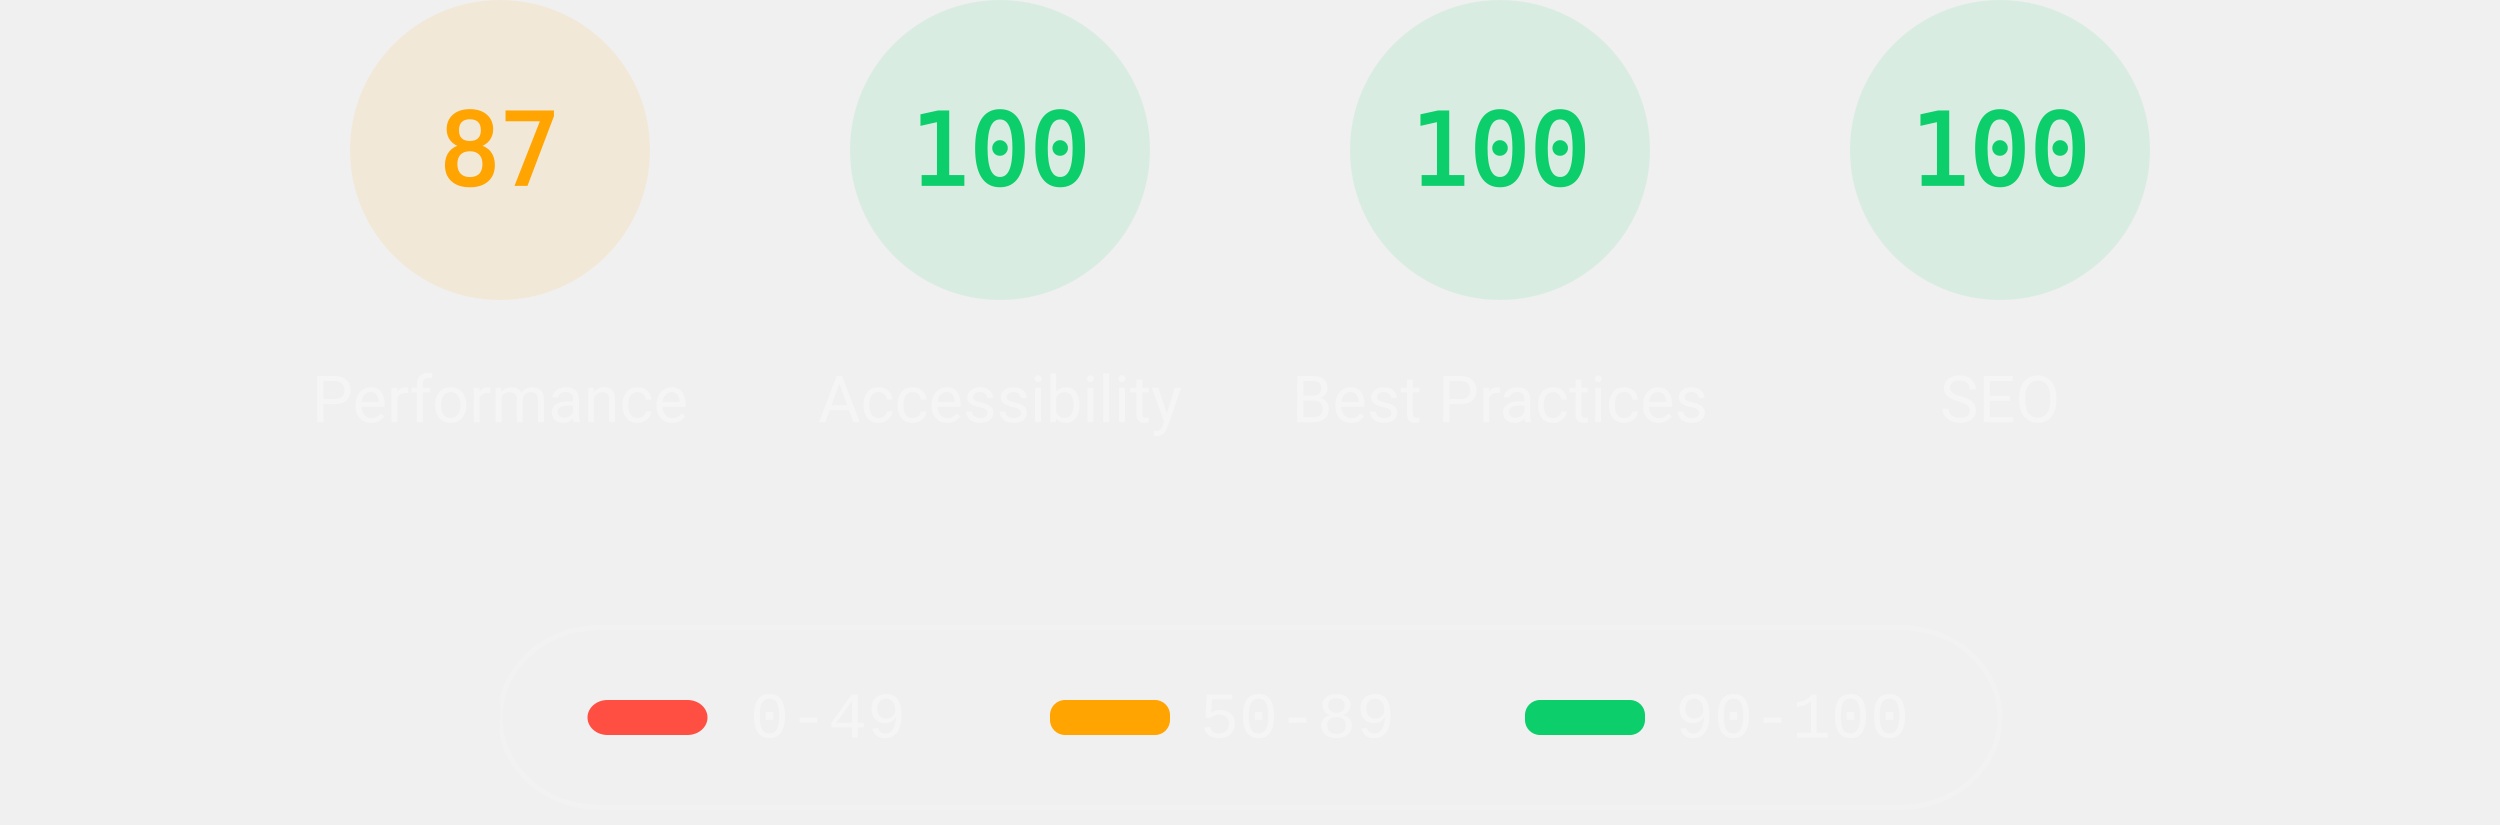
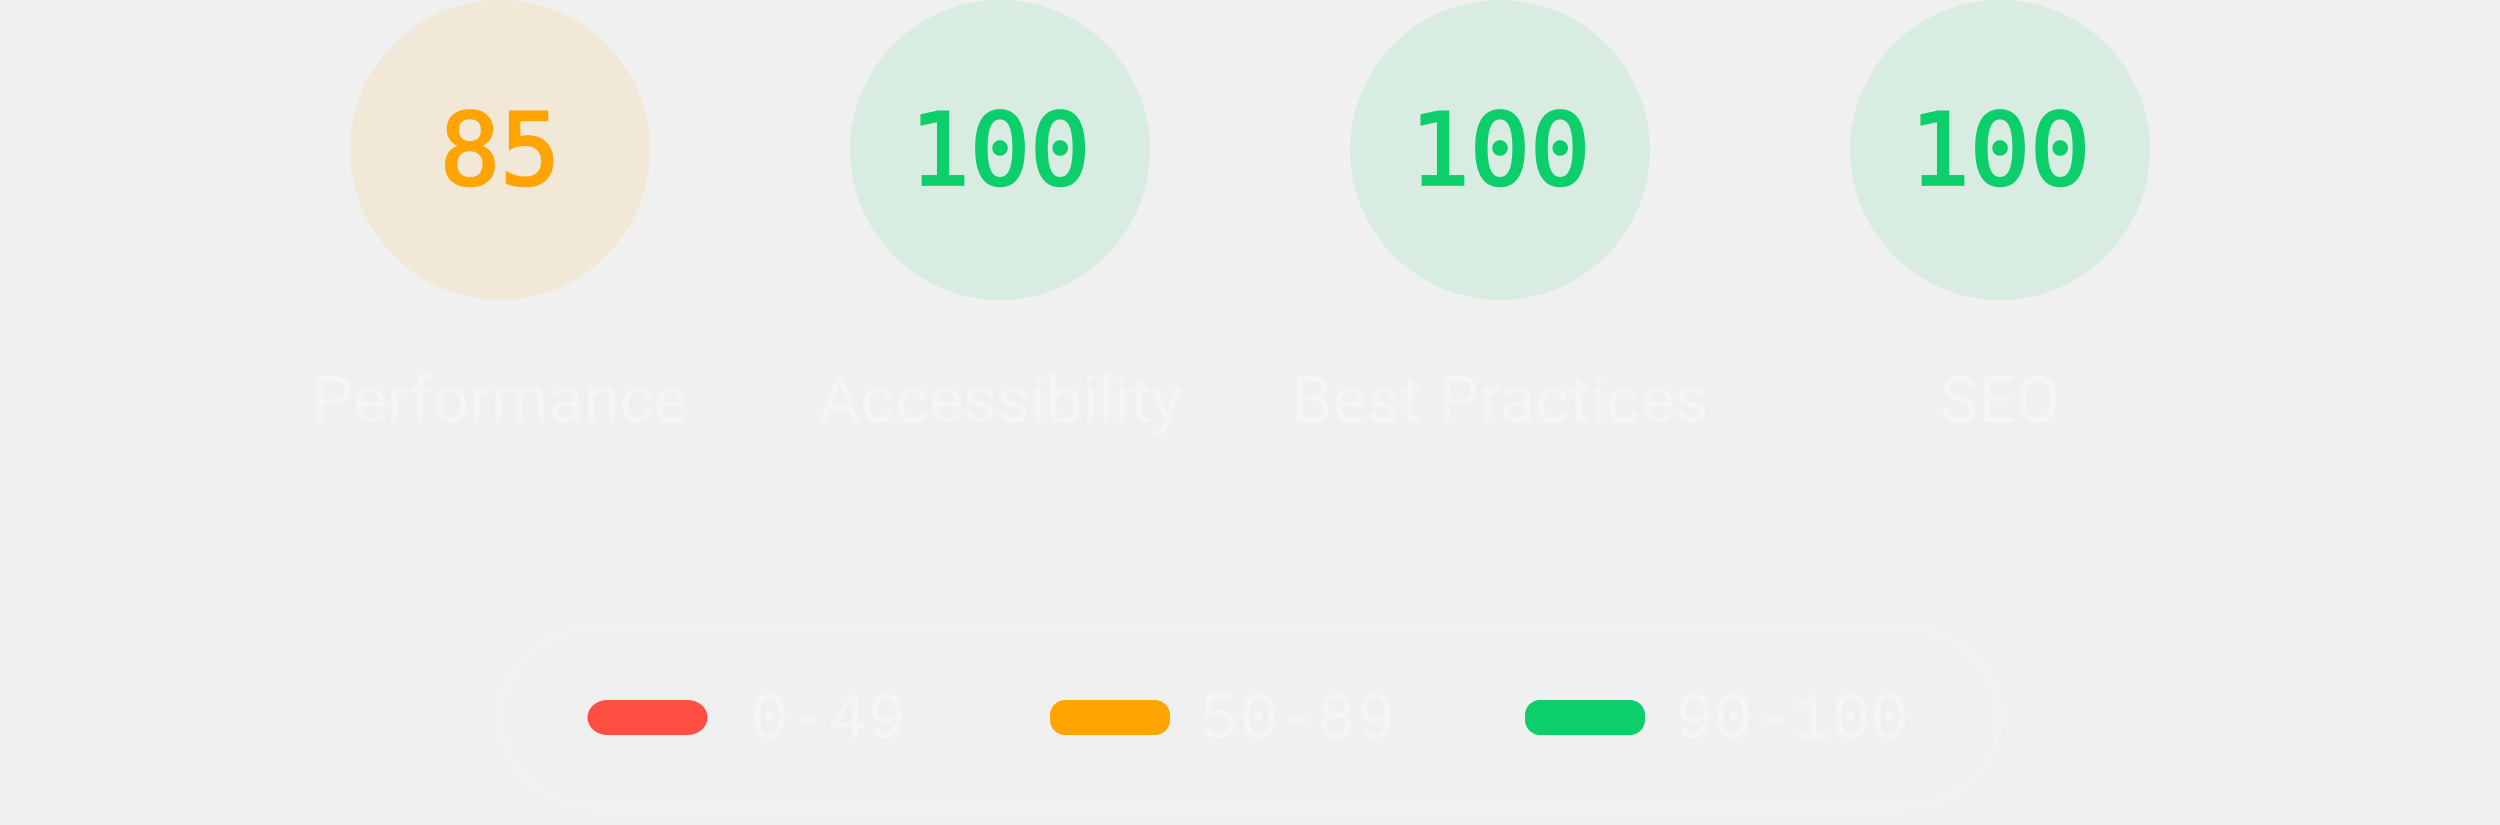
<svg xmlns="http://www.w3.org/2000/svg" class="theme--dark" fill="none" width="1000" height="330">
  <style>
			.gauge-base {
				opacity: 0.1
			}

			.gauge-arc {
				fill: none;
				animation-delay: 250ms;
				stroke-linecap: round;
				transform: rotate(-90deg);
				transform-origin: 100px 60px;
				animation: load-gauge 1s ease forwards
			}

			.guage-text {
				font-size: 40px;
				font-family: monospace;
				text-align: center
			}

			.guage-red {
				color: #ff4e42;
				fill: #ff4e42;
				stroke: #ff4e42
			}
			.guage-orange {
				color: #ffa400;
				fill: #ffa400;
				stroke: #ffa400
			}
			.guage-green {
				color: #0cce6b;
				fill: #0cce6b;
				stroke: #0cce6b
			}
			.theme--agnostic .guage-undefined {
				color: #5c5c5c;
				fill: #5c5c5c;
				stroke: #5c5c5c
			}
			.theme--light .guage-undefined {
				color: #1e1e1e;
				fill: #1e1e1e;
				stroke: #1e1e1e
			}
			.theme--dark .guage-undefined {
				color: #f5f5f5;
				fill: #f5f5f5;
				stroke: #f5f5f5
			}

			.guage-title {
				stroke: none;
				font-size: 26px;
				line-height: 26px;
				font-family: Roboto, Halvetica, Arial, sans-serif
			}
			.metric.guage-title {
				font-family: 'Courier New', Courier, monospace
			}
			.theme--agnostic .guage-title {
				color: #737373;
				fill: #737373
			}
			.theme--light .guage-title {
				color: #212121;
				fill: #212121
			}
			.theme--dark .guage-title {
				color: #f5f5f5;
				fill: #f5f5f5
			}

			@keyframes load-gauge {
				from {
					stroke-dasharray: 0 352.858
				}
			}
			.lh-gauge--pwa__disc {
				fill: #e0e0e0
			}
			.lh-gauge--pwa__logo {
				position: relative;
				fill: #b0b0b0
			}
			.lh-gauge--pwa__invisible {
				display: none
			}
			.lh-gauge--pwa__visible {
				display: inline
			}
			.guage-invisible {
				display: none
			}
			.lh-gauge--pwa__logo--primary-color {
				fill: #304ffe
			}
			.theme--agnostic .lh-gauge--pwa__logo--secondary-color {
				fill: #787878
			}
			.theme--light .lh-gauge--pwa__logo--secondary-color {
				fill: #3d3d3d
			}
			.theme--dark .lh-gauge--pwa__logo--secondary-color {
				fill: #d8b6b6
			}
			.theme--light #svg_2 {
				stroke: #00000022
			}
			.theme--agnostic #svg_2 {
				stroke: #616161
			}
			.theme--light #svg_2 {
				stroke: #00000022
			}
			.theme--dark #svg_2 {
				stroke: #f5f5f566
			}
		</style>
  <svg class="guage-div guage-perf guage-orange" viewBox="0 0 200 200" width="200" height="200" x="100" y="0">
    <circle class="gauge-base" r="56" cx="100" cy="60" stroke-width="8" />
-     <circle class="gauge-arc guage-arc-1" r="56" cx="100" cy="60" stroke-width="8" style="stroke-dasharray: 306.116, 351.858;" />
-     <text class="guage-text" x="100px" y="60px" alignment-baseline="central" dominant-baseline="central" text-anchor="middle">87</text>
+     <circle class="gauge-arc guage-arc-1" r="56" cx="100" cy="60" stroke-width="8" style="stroke-dasharray: 299.079, 351.858;" />
+     <text class="guage-text" x="100px" y="60px" alignment-baseline="central" dominant-baseline="central" text-anchor="middle">85</text>
    <text class="guage-title" x="100px" y="160px" alignment-baseline="central" dominant-baseline="central" text-anchor="middle">Performance</text>
  </svg>
  <svg class="guage-div guage-acc guage-green" viewBox="0 0 200 200" width="200" height="200" x="300" y="0">
    <circle class="gauge-base" r="56" cx="100" cy="60" stroke-width="8" />
    <circle class="gauge-arc guage-arc-2" r="56" cx="100" cy="60" stroke-width="8" style="stroke-dasharray: 351.858, 351.858;" />
    <text class="guage-text" x="100px" y="60px" alignment-baseline="central" dominant-baseline="central" text-anchor="middle">100</text>
    <text class="guage-title" x="100px" y="160px" alignment-baseline="central" dominant-baseline="central" text-anchor="middle">Accessibility</text>
  </svg>
  <svg class="guage-div guage-best guage-green" viewBox="0 0 200 200" width="200" height="200" x="500" y="0">
    <circle class="gauge-base" r="56" cx="100" cy="60" stroke-width="8" />
    <circle class="gauge-arc guage-arc-3" r="56" cx="100" cy="60" stroke-width="8" style="stroke-dasharray: 351.858, 351.858;" />
    <text class="guage-text" x="100px" y="60px" alignment-baseline="central" dominant-baseline="central" text-anchor="middle">100</text>
    <text class="guage-title" x="100px" y="160px" alignment-baseline="central" dominant-baseline="central" text-anchor="middle">Best Practices</text>
  </svg>
  <svg class="guage-div guage-seo guage-green" viewBox="0 0 200 200" width="200" height="200" x="700" y="0">
    <circle class="gauge-base" r="56" cx="100" cy="60" stroke-width="8" />
    <circle class="gauge-arc guage-arc-4" r="56" cx="100" cy="60" stroke-width="8" style="stroke-dasharray: 351.858, 351.858;" />
    <text class="guage-text" x="100px" y="60px" alignment-baseline="central" dominant-baseline="central" text-anchor="middle">100</text>
    <text class="guage-title" x="100px" y="160px" alignment-baseline="central" dominant-baseline="central" text-anchor="middle">SEO</text>
  </svg>
  <svg class="guage-div guage-pwa guage-invisible" viewBox="0 0 200 200" width="200" height="200" x="900" y="0">
    <svg viewBox="0 0 60 60" width="112" height="112" x="44" y="4">
      <defs>
        <linearGradient id="lh-gauge--pwa__check-circle__gradient-0" x1="50%" y1="0%" x2="50%" y2="100%">
          <stop stop-color="#00C852" offset="0%" />
          <stop stop-color="#009688" offset="100%" />
        </linearGradient>
        <linearGradient id="lh-gauge--pwa__installable__shadow-gradient-0" x1="76.056%" x2="24.111%" y1="82.995%" y2="24.735%">
          <stop stop-color="#A5D6A7" offset="0%" />
          <stop stop-color="#80CBC4" offset="100%" />
        </linearGradient>
        <linearGradient id="lh-gauge--pwa__fast-reliable__shadow-gradient-0" x1="76.056%" y1="82.995%" x2="25.678%" y2="26.493%">
          <stop stop-color="#64B5F6" offset="0%" />
          <stop stop-color="#2979FF" offset="100%" />
        </linearGradient>
        <g id="lh-gauge--pwa__fast-reliable-badge-0">
          <circle fill="#FFFFFF" cx="10" cy="10" r="10" />
          <path fill="#304FFE" d="M10 3.58l5.25 2.34v3.5c0 3.23-2.24 6.26-5.25 7-3.01-.74-5.25-3.77-5.25-7v-3.5L10 3.58zm-.47 10.74l2.76-4.83.03-.07c.04-.08 0-.24-.22-.24h-1.64l.47-3.26h-.47l-2.7 4.77c-.02.01.05-.1-.04.05-.09.16-.1.31.18.31h1.63l-.47 3.27h.47z" />
        </g>
        <g id="lh-gauge--pwa__installable-badge-0">
          <circle fill="#FFFFFF" cx="10" cy="10" r="10" />
          <path fill="#009688" d="M10 4.167A5.835 5.835 0 0 0 4.167 10 5.835 5.835 0 0 0 10 15.833 5.835 5.835 0 0 0 15.833 10 5.835 5.835 0 0 0 10 4.167zm2.917 6.416h-2.334v2.334H9.417v-2.334H7.083V9.417h2.334V7.083h1.166v2.334h2.334v1.166z" />
        </g>
      </defs>
      <g stroke="none" fill-rule="nonzero">
        <circle class="lh-gauge--pwa__disc" cx="30" cy="30" r="30" />
        <g class="lh-gauge--pwa__logo">
          <path d="M35.66 19.39l.7-1.75h2L37.4 15 38.6 12l3.4 9h-2.51l-.58-1.61z" />
          <path d="M33.52 21l3.65-9h-2.42l-2.5 5.82L30.5 12h-1.86l-1.9 5.82-1.35-2.65-1.21 3.72L25.4 21h2.38l1.72-5.2 1.64 5.2z" />
          <path fill-rule="nonzero" d="M20.3 17.91h1.48c.45 0 .85-.05 1.2-.15l.39-1.18 1.07-3.3a2.64 2.64 0 0 0-.28-.37c-.55-.6-1.36-.91-2.42-.91H18v9h2.3V17.9zm1.96-3.84c.22.22.33.5.33.87 0 .36-.1.65-.29.87-.2.23-.59.35-1.15.35h-.86v-2.41h.87c.52 0 .89.1 1.1.32z" />
        </g>
        <rect class="lh-gauge--pwa__component lh-gauge--pwa__na-line lh-gauge--pwa__invisible" fill="#FFFFFF" x="20" y="32" width="20" height="4" rx="2" />
        <g class="lh-gauge--pwa__component lh-gauge--pwa__fast-reliable-badge lh-gauge--pwa__invisible" transform="translate(20, 29)">
          <path fill="url(#lh-gauge--pwa__fast-reliable__shadow-gradient-0)" d="M33.63 19.49A30 30 0 0 1 16.2 30.36L3 17.14 17.14 3l16.49 16.49z" />
          <use href="#lh-gauge--pwa__fast-reliable-badge-0" />
        </g>
        <g class="lh-gauge--pwa__component lh-gauge--pwa__installable-badge lh-gauge--pwa__invisible" transform="translate(20, 29)">
          <path fill="url(#lh-gauge--pwa__installable__shadow-gradient-0)" d="M33.629 19.487c-4.272 5.453-10.391 9.39-17.415 10.869L3 17.142 17.142 3 33.63 19.487z" />
          <use href="#lh-gauge--pwa__installable-badge-0" />
        </g>
        <g class="lh-gauge--pwa__component lh-gauge--pwa__fast-reliable-installable-badges lh-gauge--pwa__invisible">
          <g transform="translate(8, 29)">
            <path fill="url(#lh-gauge--pwa__fast-reliable__shadow-gradient-0)" d="M16.321 30.463L3 17.143 17.142 3l22.365 22.365A29.864 29.864 0 0 1 22 31c-1.942 0-3.84-.184-5.679-.537z" />
            <use href="#lh-gauge--pwa__fast-reliable-badge-0" />
          </g>
          <g transform="translate(32, 29)">
            <path fill="url(#lh-gauge--pwa__installable__shadow-gradient-0)" d="M25.982 11.84a30.107 30.107 0 0 1-13.08 15.203L3 17.143 17.142 3l8.84 8.84z" />
            <use href="#lh-gauge--pwa__installable-badge-0" />
          </g>
        </g>
        <g class="lh-gauge--pwa__component lh-gauge--pwa__check-circle lh-gauge--pwa__invisible" transform="translate(18, 28)">
          <circle fill="#FFFFFF" cx="12" cy="12" r="12" />
          <path fill="url(#lh-gauge--pwa__check-circle__gradient-0)" d="M12 2a10 10 0 1 0 0 20 10 10 0 0 0 0-20zm-2 15l-5-5 1.41-1.41L10 14.17l7.59-7.59L19 8l-9 9z" />
        </g>
      </g>
    </svg>
    <text class="guage-title" y="160px" alignment-baseline="central" dominant-baseline="central" text-anchor="middle">
      <tspan x="100px" dy="-6px">Progressive</tspan>
      <tspan x="100px" dy="30px">Web App</tspan>
    </text>
  </svg>
  <svg width="604" height="76" x="200" y="250">
    <g>
      <rect fill="none" id="canvas_background" height="80" width="604" y="-1" x="-1" />
      <g display="none" overflow="visible" y="0" x="0" height="100%" width="100%" id="canvasGrid">
        <rect fill="url(#gridpattern)" stroke-width="0" y="0" x="0" height="100%" width="100%" />
      </g>
    </g>
    <g>
      <rect fill-opacity="0" stroke-width="2" rx="40" id="svg_2" height="72" width="600" y="1" x="0" fill="#000000" />
      <rect stroke="#000" rx="8" id="svg_3" height="14" width="48" y="30" x="35" stroke-opacity="null" stroke-width="0" fill="#ff4e42" />
      <rect stroke="#000" rx="6" id="svg_4" height="14" width="48" y="30" x="220" stroke-opacity="null" stroke-width="0" fill="#ffa400" />
      <rect stroke="#000" rx="6" id="svg_5" height="14" width="48" y="30" x="410" stroke-opacity="null" stroke-width="0" fill="#0cce6b" />
      <text class="metric guage-title" xml:space="preserve" text-anchor="start" font-size="26" id="svg_6" y="45" x="100" stroke-opacity="null" stroke-width="0" stroke="#000">0-49</text>
      <text class="metric guage-title" xml:space="preserve" text-anchor="start" font-size="26" id="svg_7" y="45" x="280" stroke-opacity="null" stroke-width="0" stroke="#000">50-89</text>
      <text class="metric guage-title" xml:space="preserve" text-anchor="start" font-size="26" id="svg_8" y="45" x="470" stroke-opacity="null" stroke-width="0" stroke="#000">90-100</text>
    </g>
  </svg>
</svg>
